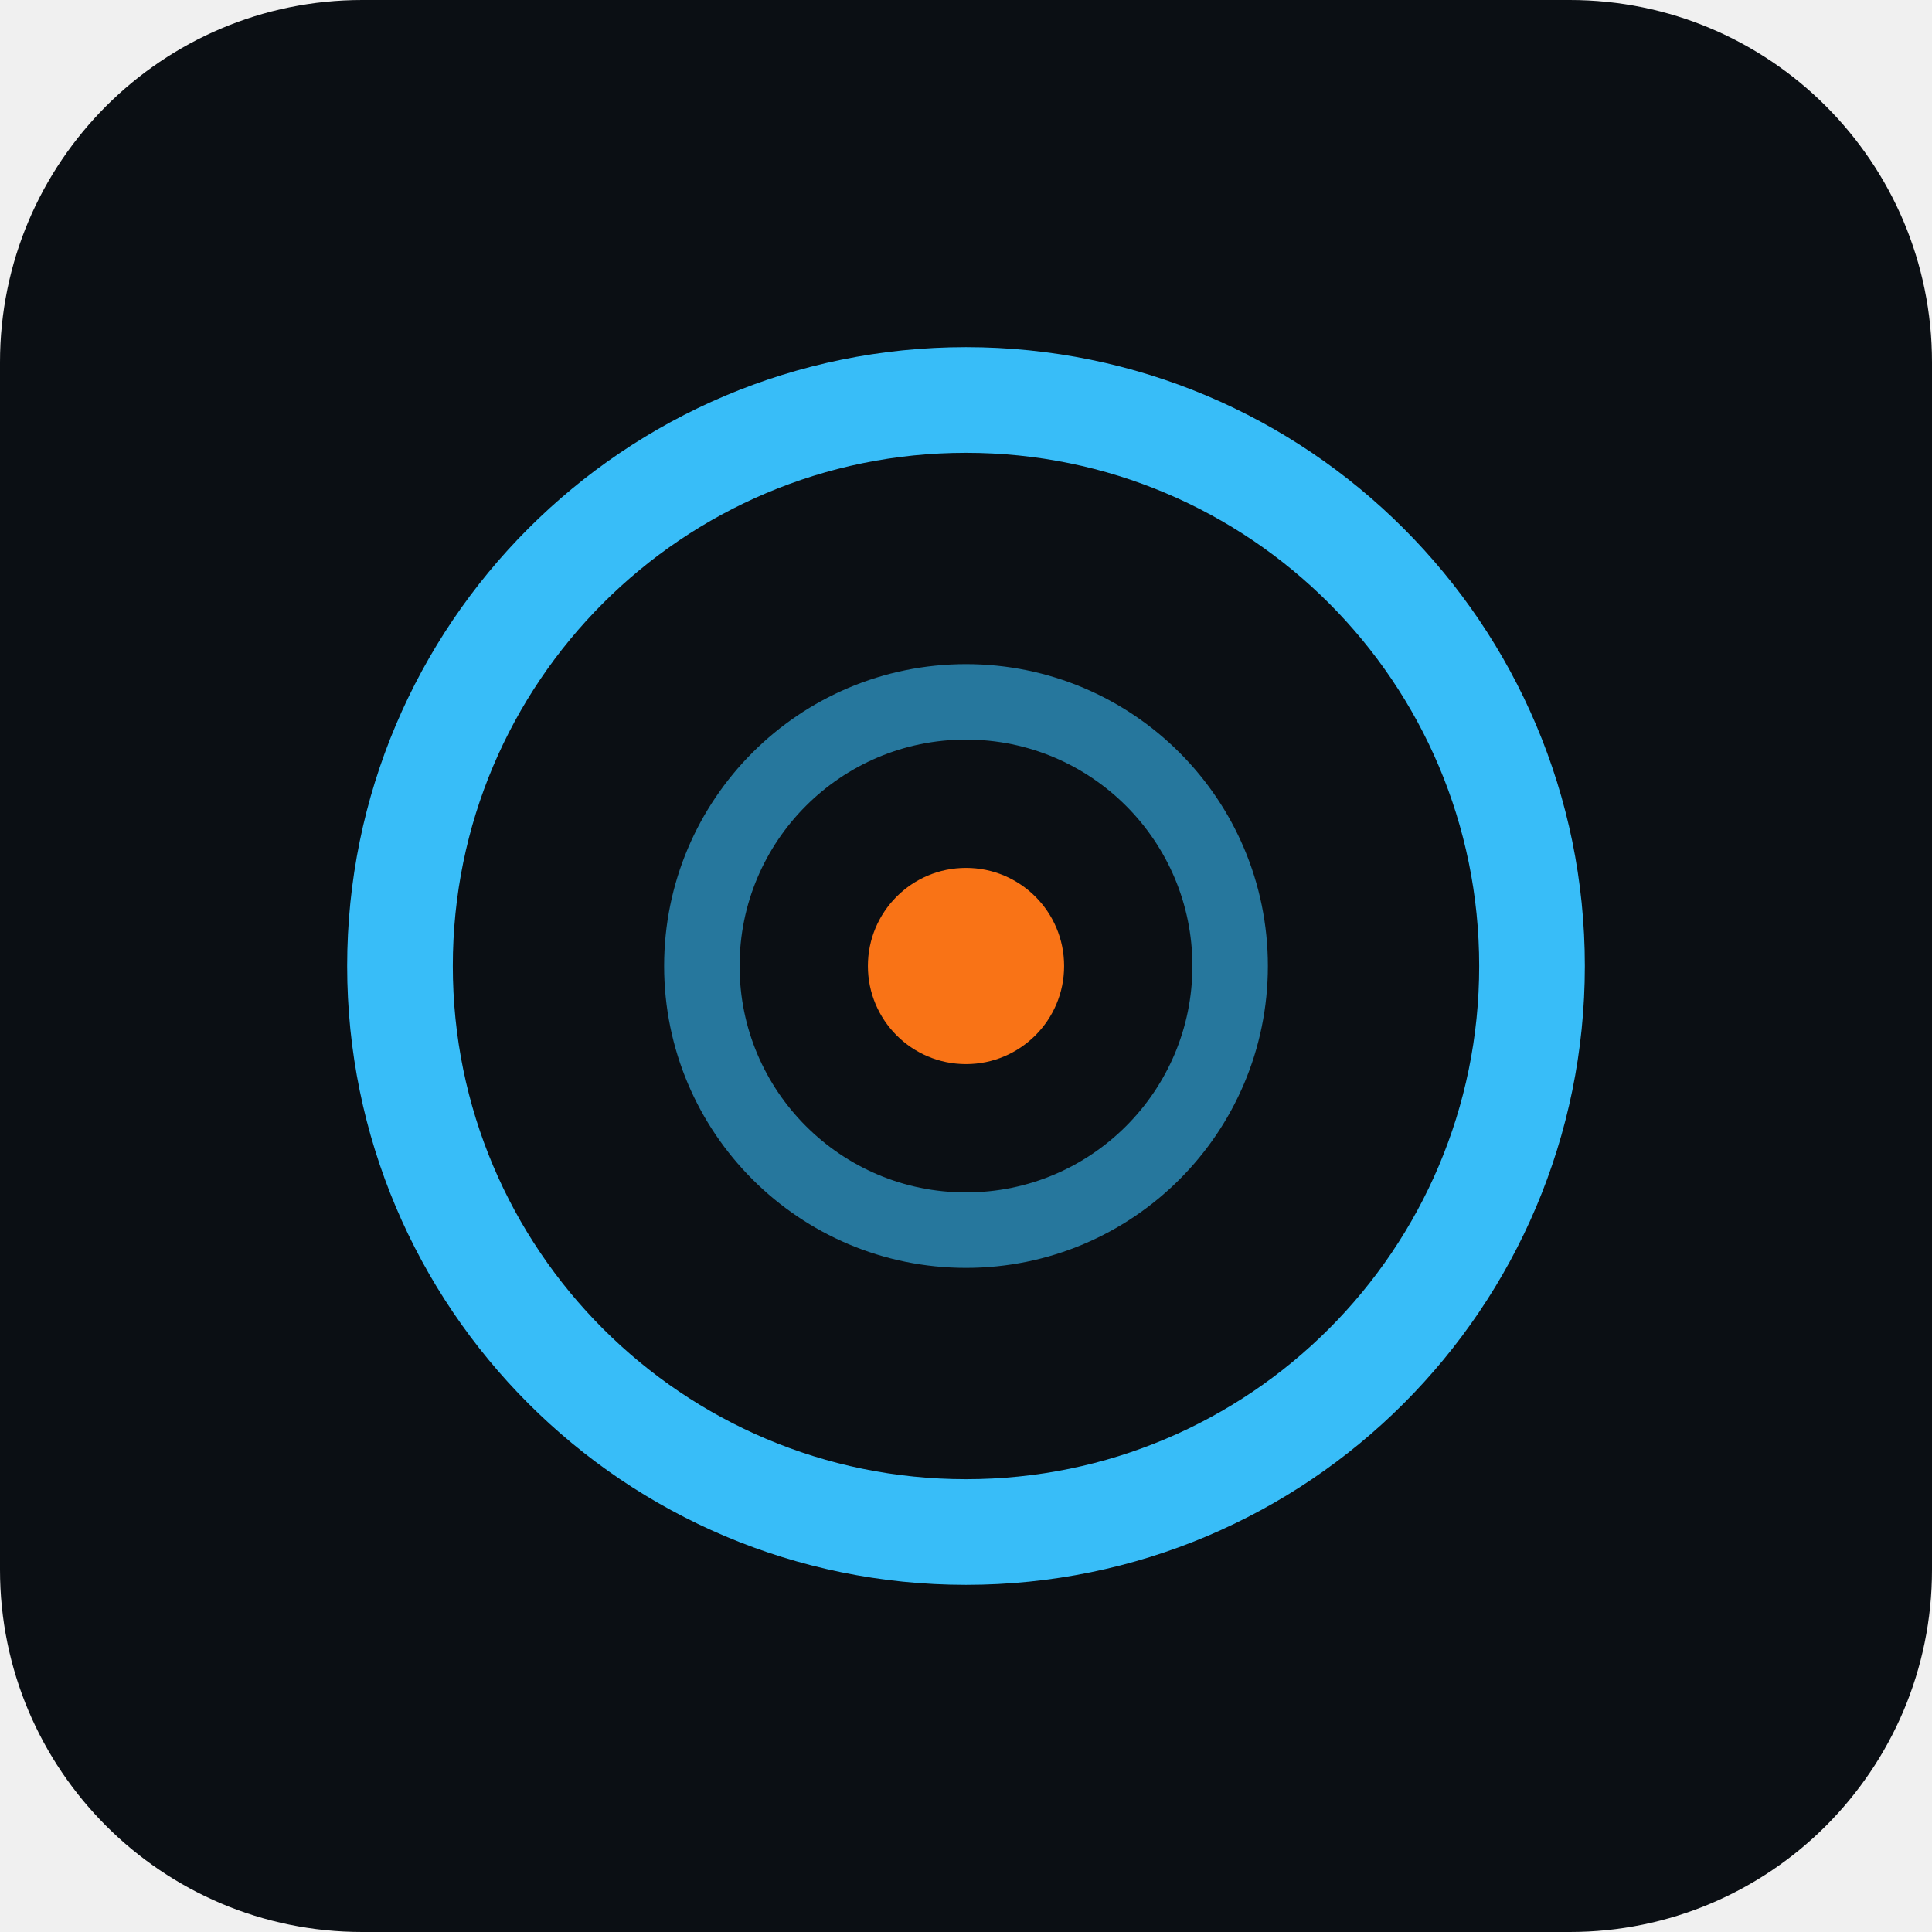
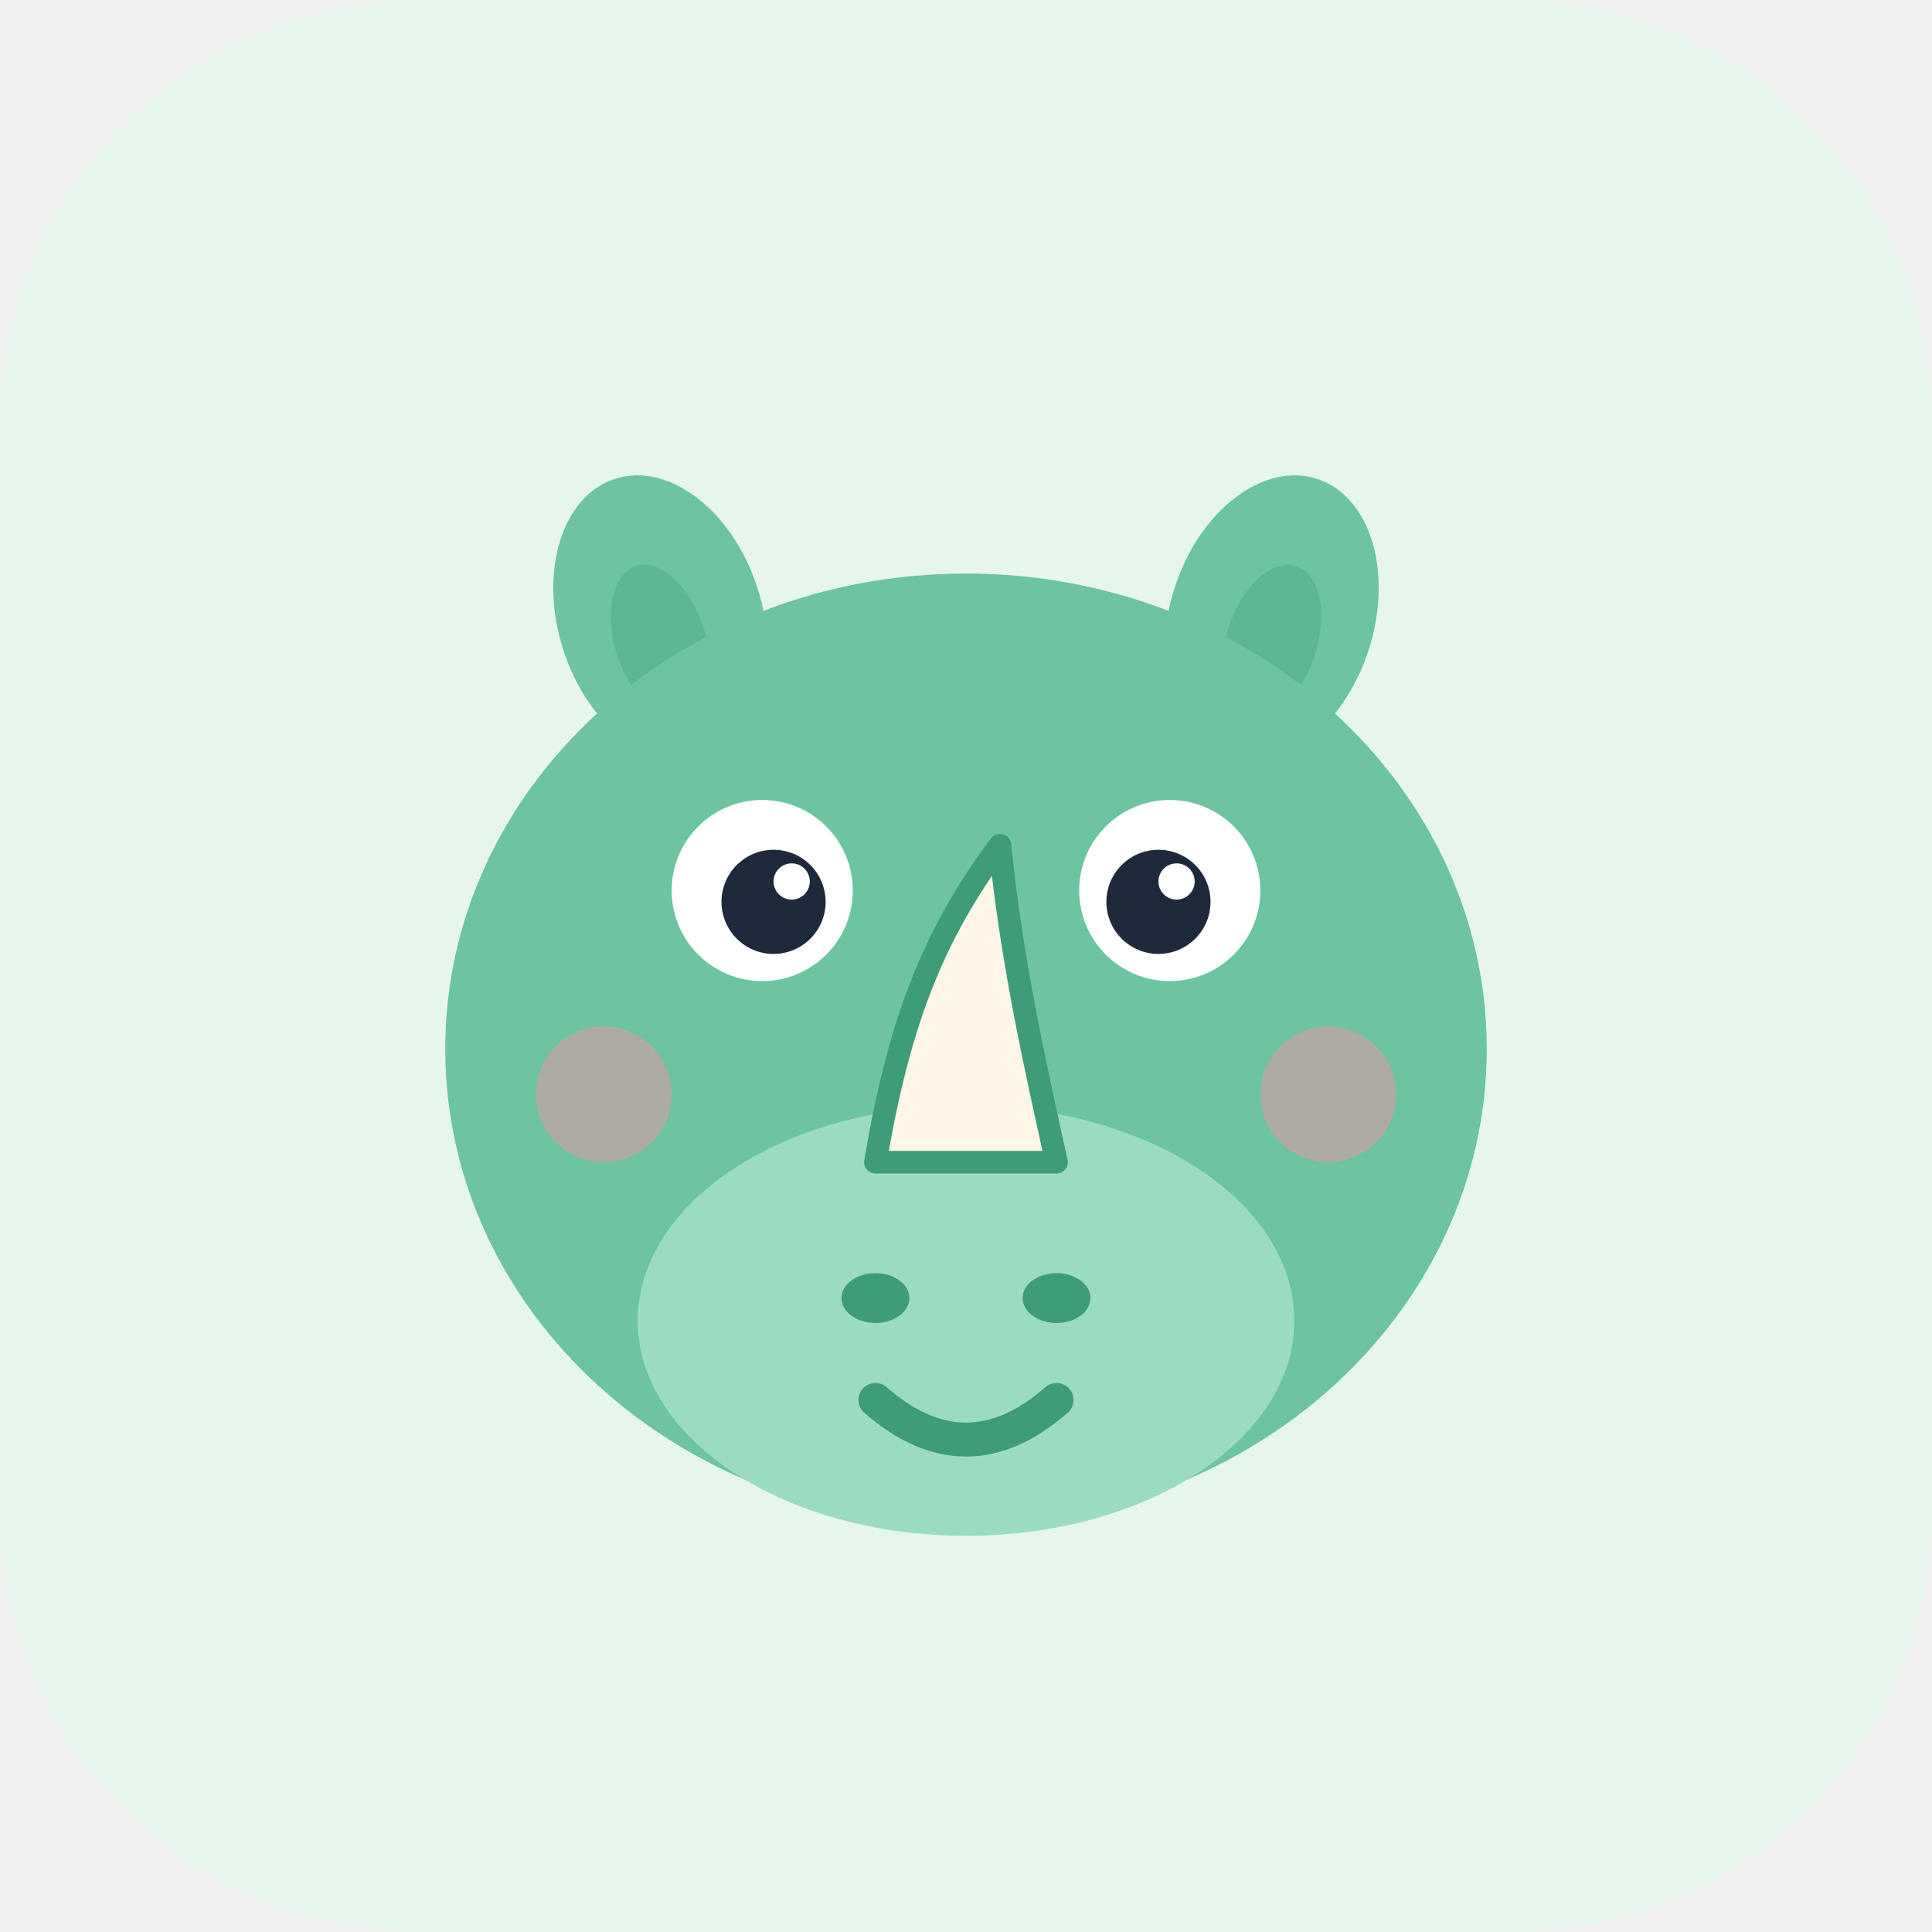
<svg xmlns="http://www.w3.org/2000/svg" viewBox="0 0 512 512">
-   <rect width="512" height="512" rx="96" fill="#0b0f14" />
-   <circle cx="256" cy="256" r="150" fill="none" stroke="#38bdf8" stroke-width="28" />
-   <circle cx="256" cy="256" r="70" fill="none" stroke="#38bdf8" stroke-width="20" opacity="0.6" />
-   <circle cx="256" cy="256" r="26" fill="#f97316" />
+   <rect width="512" height="512" rx="112" fill="#E6F6EC" />
+   <g transform="translate(76 92) scale(3)">
+     <ellipse cx="33" cy="24" rx="9" ry="13" fill="#6CC4A1" transform="rotate(-18 33 24)" />
+     <ellipse cx="87" cy="24" rx="9" ry="13" fill="#6CC4A1" transform="rotate(18 87 24)" />
+     <ellipse cx="33" cy="26" rx="4" ry="7" fill="#3E9C78" opacity=".35" transform="rotate(-18 33 26)" />
+     <ellipse cx="87" cy="26" rx="4" ry="7" fill="#3E9C78" opacity=".35" transform="rotate(18 87 26)" />
+     <ellipse cx="60" cy="62" rx="46" ry="42" fill="#6CC4A1" />
+     <ellipse cx="60" cy="86" rx="29" ry="19" fill="#9BDCC1" />
+     <path d="M52 72 C54 60 57 52 63 44 C64 54 66 63 68 72 Z" fill="#FFF6E8" stroke="#3E9C78" stroke-width="2" stroke-linejoin="round" />
+     <circle cx="42" cy="48" r="8" fill="#fff" />
+     <circle cx="78" cy="48" r="8" fill="#fff" />
+     <circle cx="43" cy="49" r="4.6" fill="#1E293B" />
+     <circle cx="77" cy="49" r="4.6" fill="#1E293B" />
+     <circle cx="44.6" cy="47.2" r="1.6" fill="#fff" />
+     <circle cx="78.6" cy="47.2" r="1.6" fill="#fff" />
+     <circle cx="28" cy="66" r="6" fill="#FF8FA3" opacity=".45" />
+     <circle cx="92" cy="66" r="6" fill="#FF8FA3" opacity=".45" />
+     <ellipse cx="52" cy="84" rx="3" ry="2.2" fill="#3E9C78" />
+     <ellipse cx="68" cy="84" rx="3" ry="2.2" fill="#3E9C78" />
+     <path d="M52 93 Q60 100 68 93" fill="none" stroke="#3E9C78" stroke-width="3" stroke-linecap="round" />
+   </g>
</svg>
